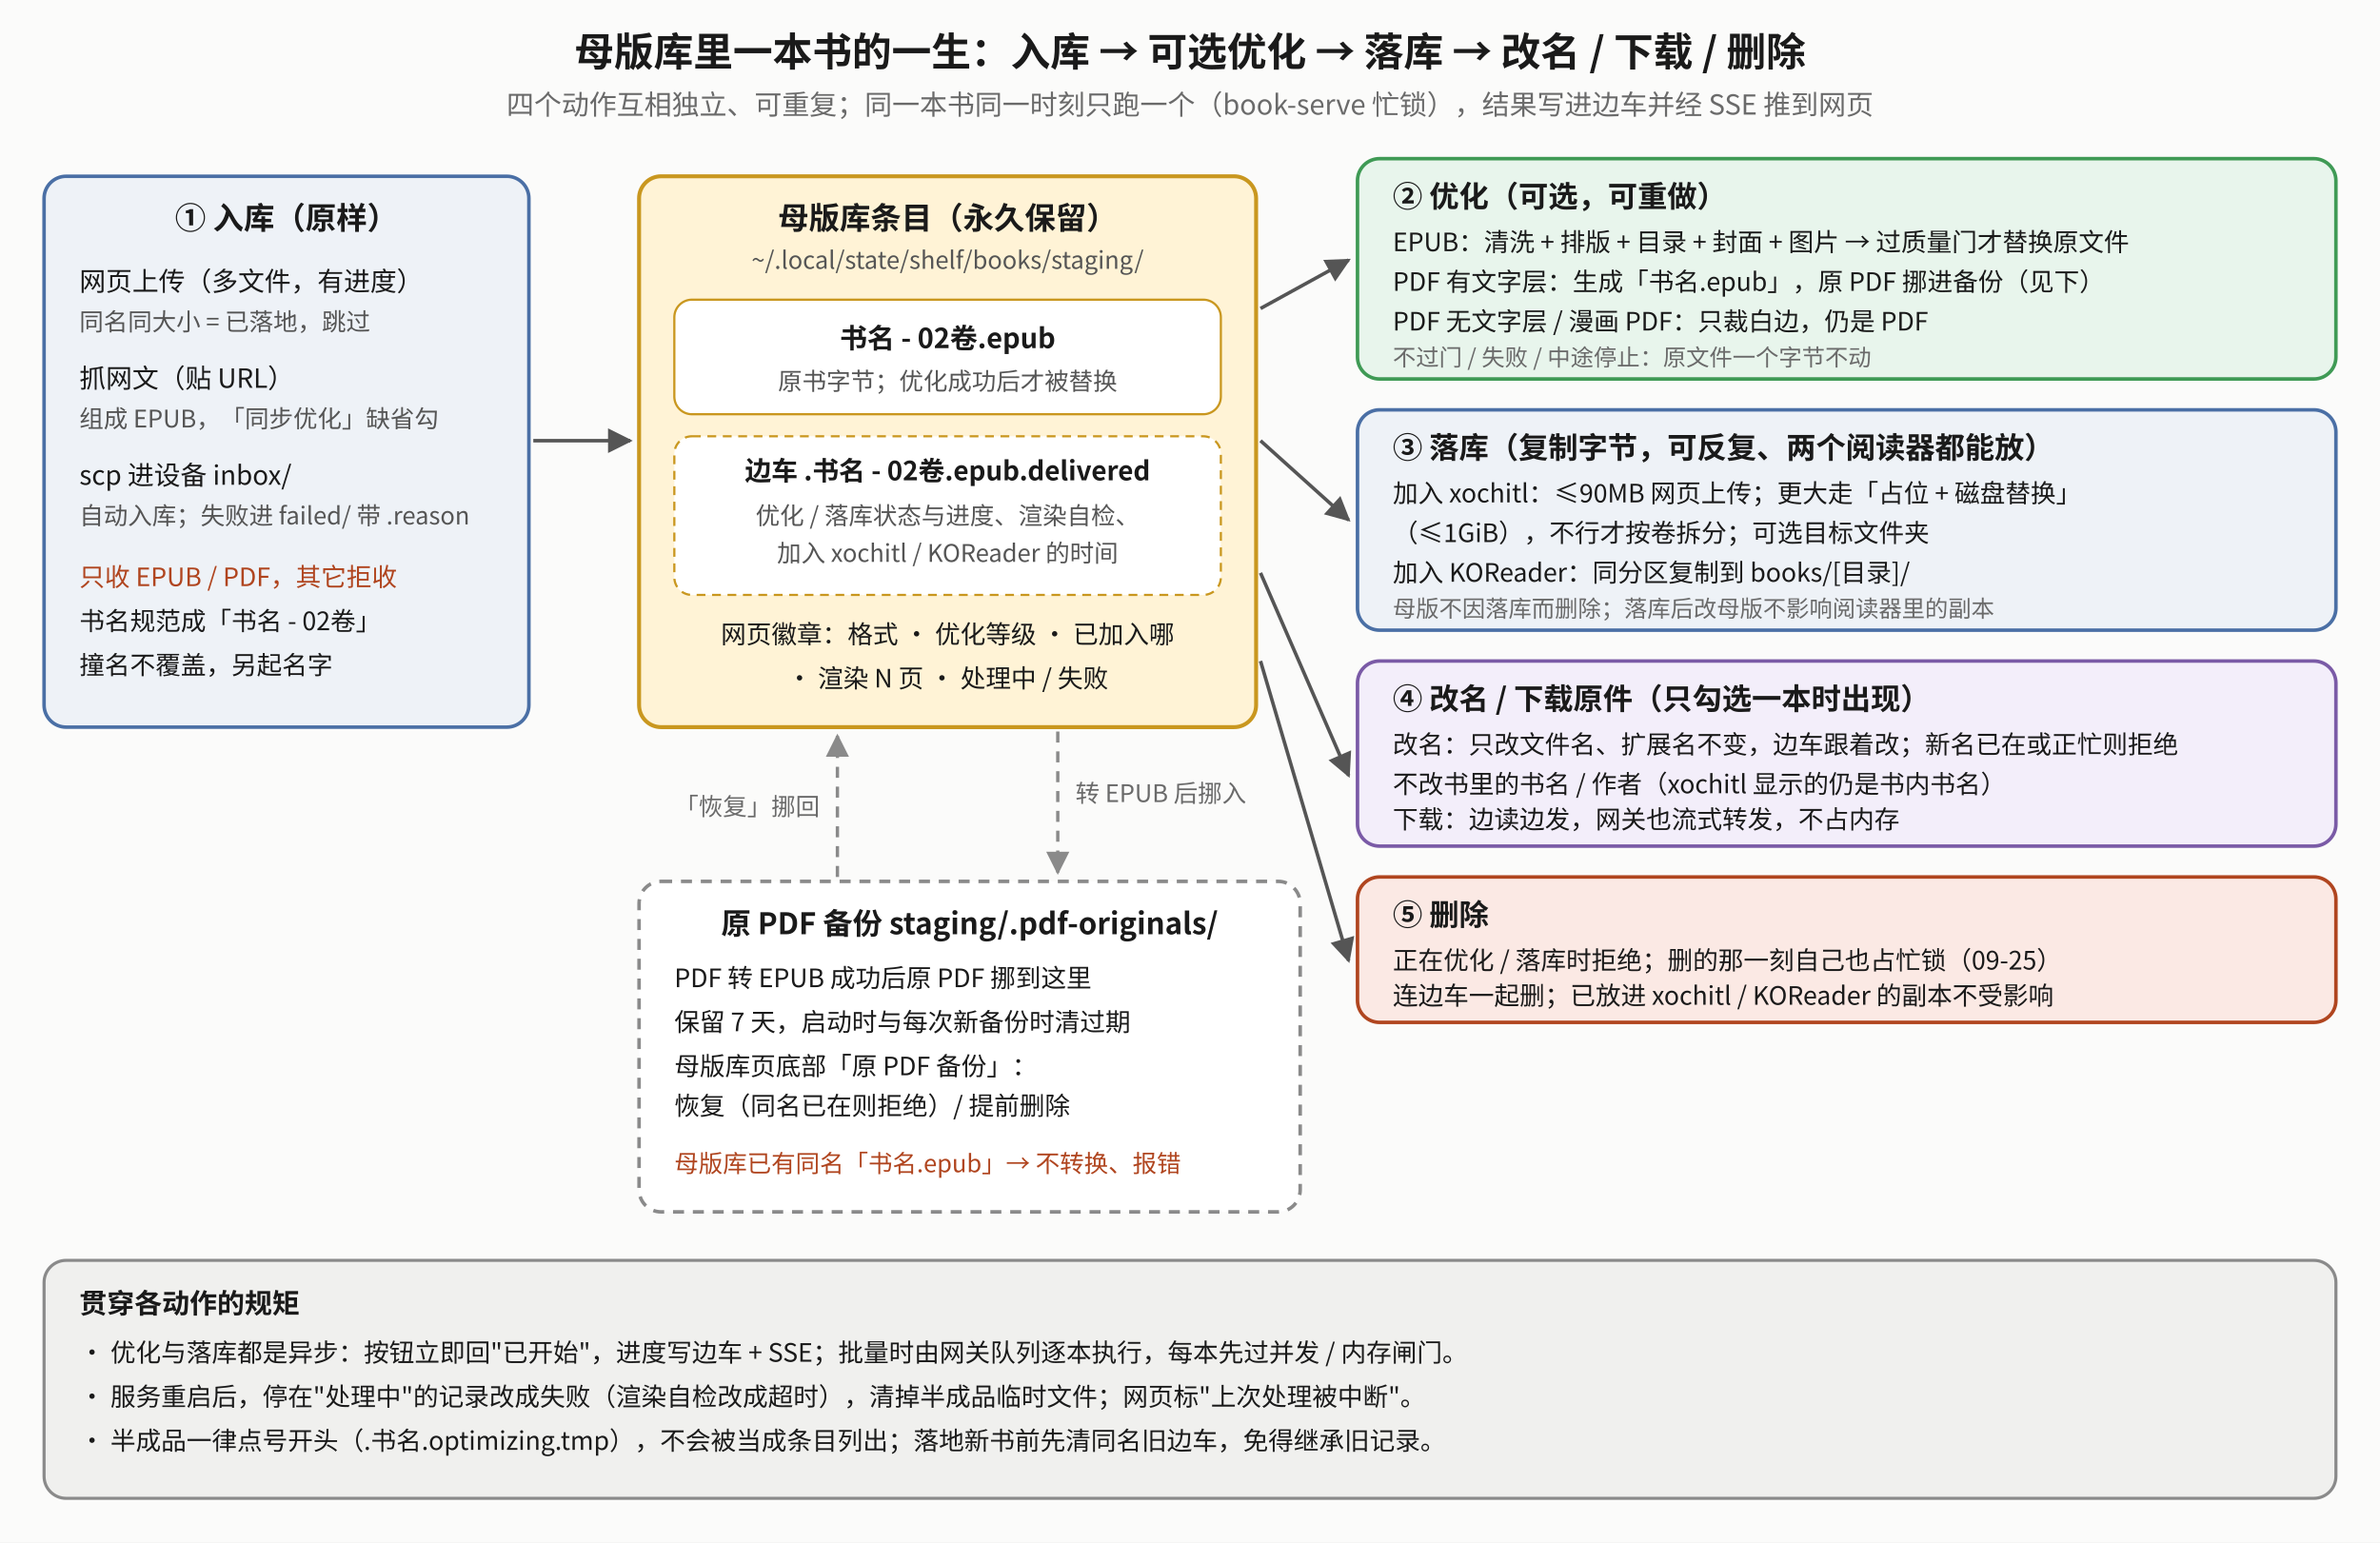
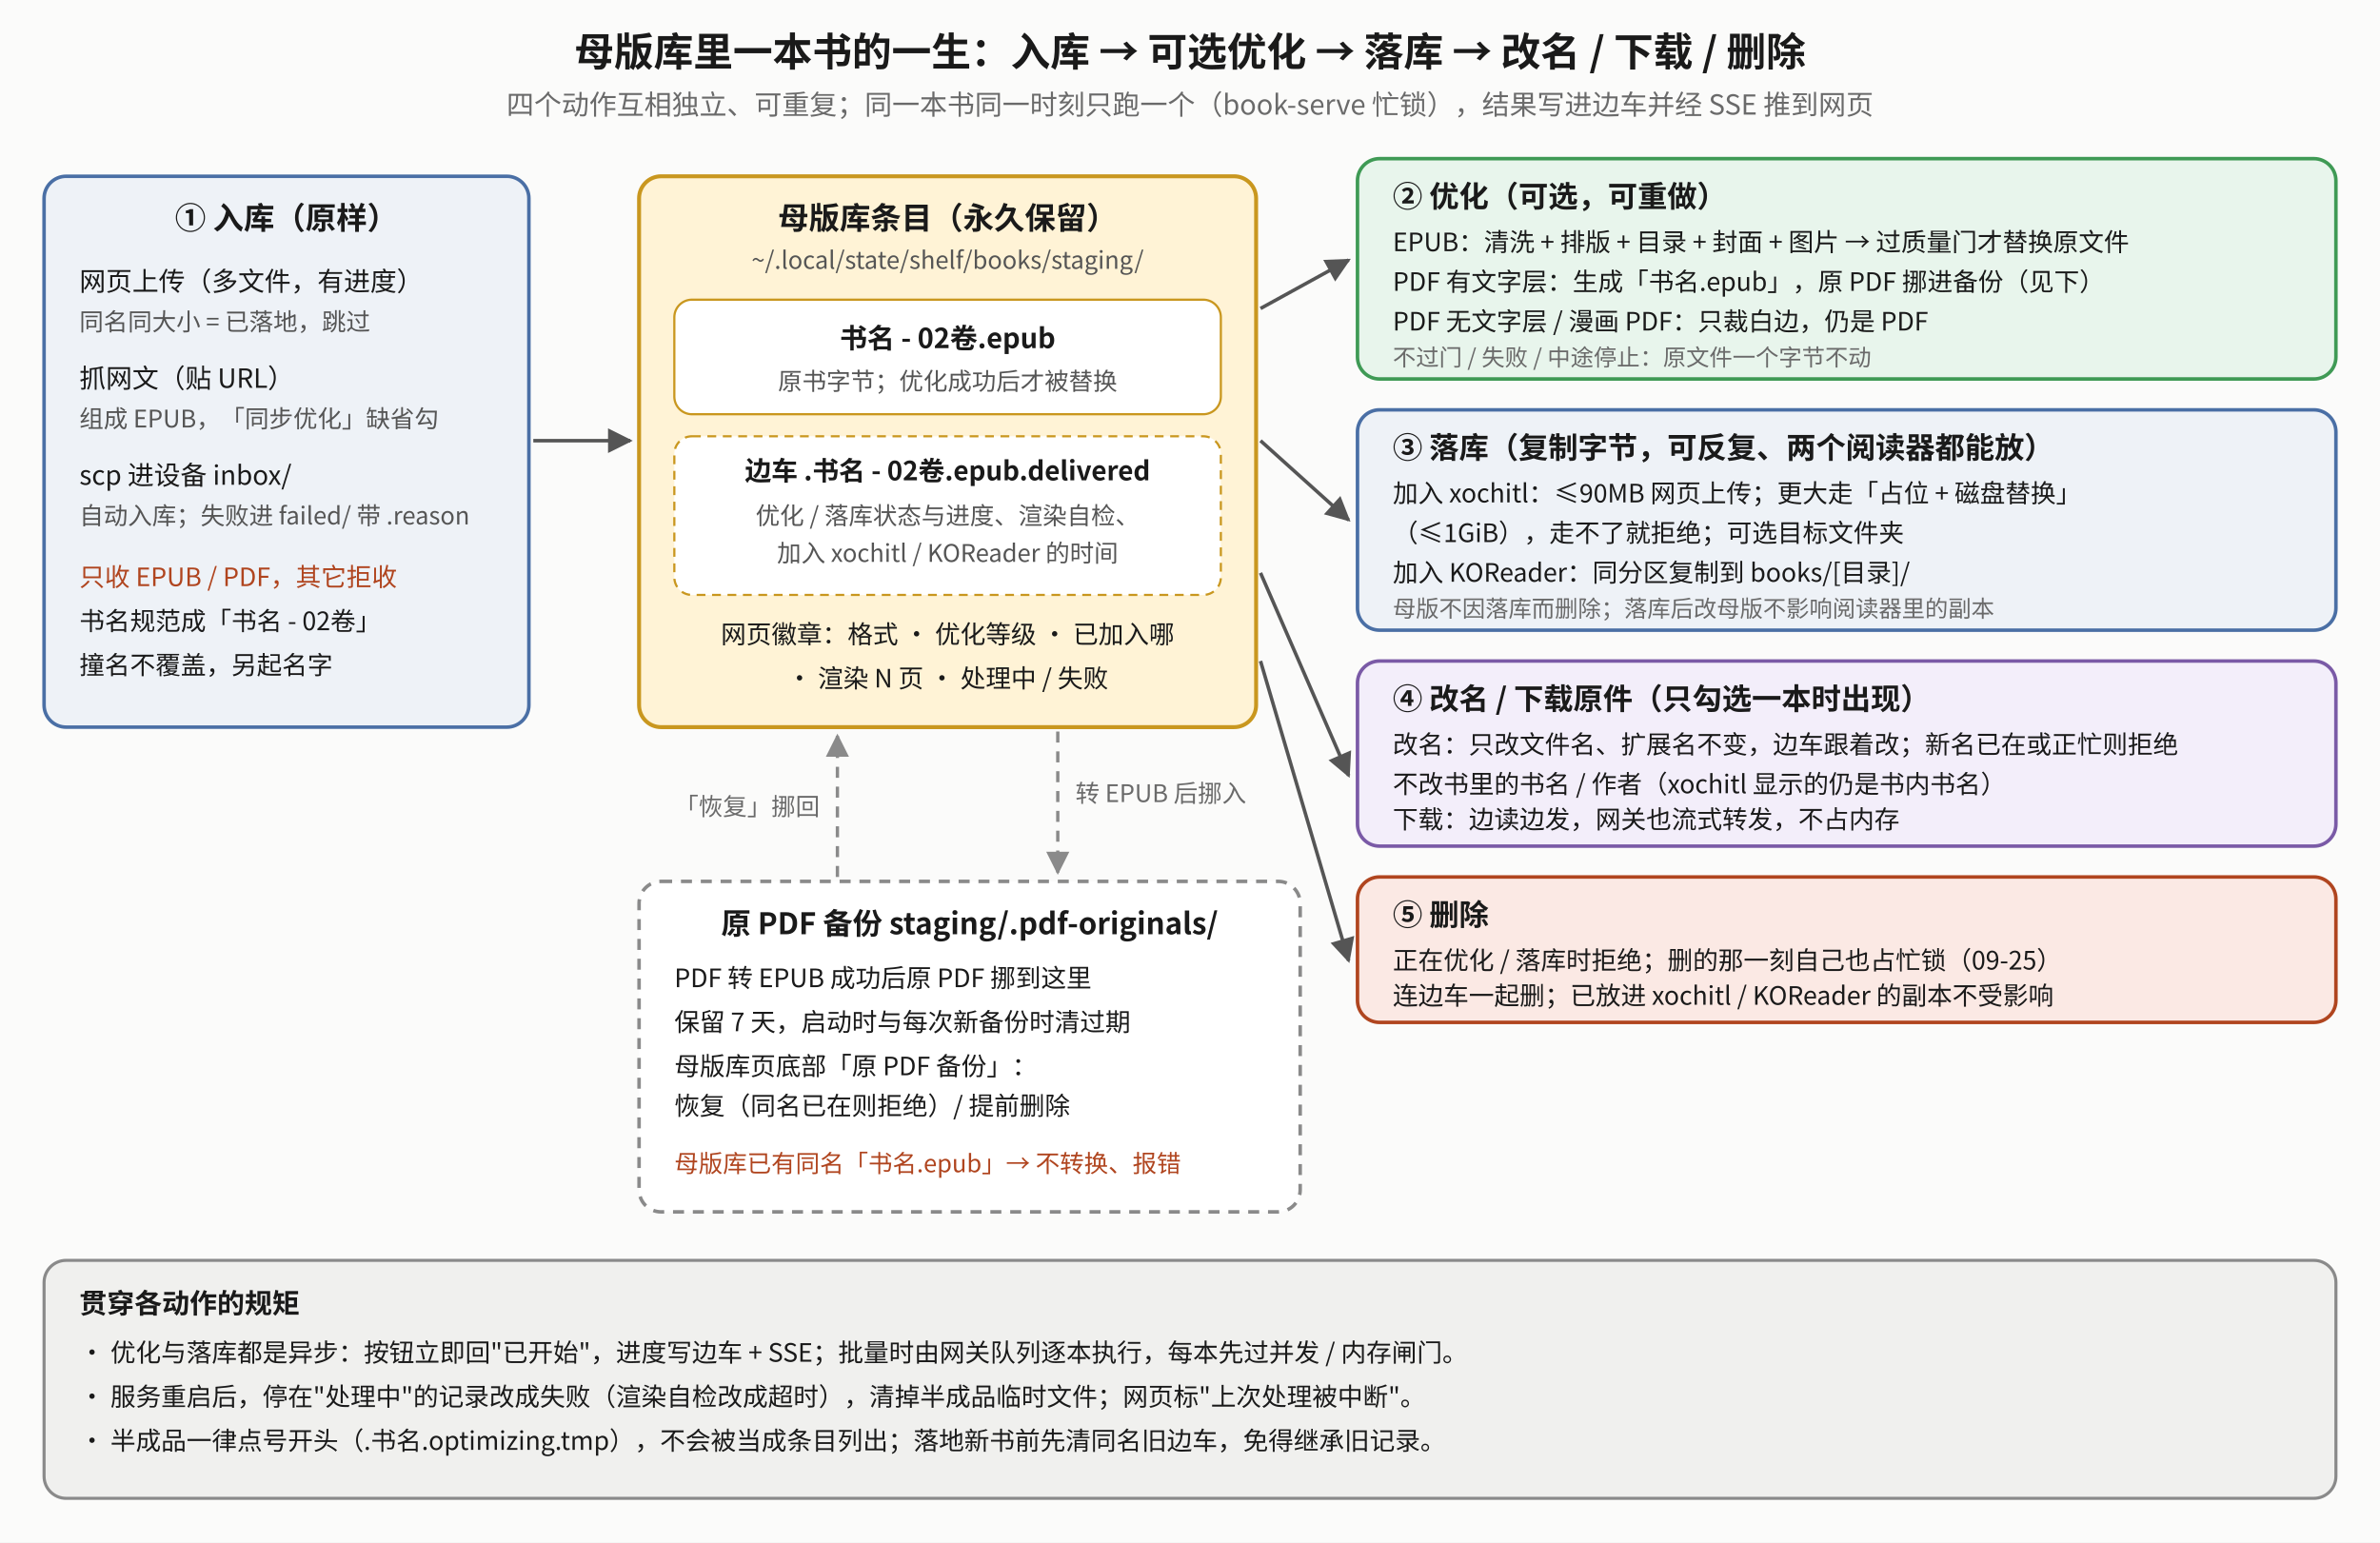
<svg xmlns="http://www.w3.org/2000/svg" width="1080" height="700" viewBox="0 0 1080 700" font-family="Noto Sans CJK SC, sans-serif">
  <defs>
    <marker id="a" viewBox="0 0 10 10" refX="9" refY="5" markerWidth="7" markerHeight="7" orient="auto-start-reverse">
      <path d="M0,0 L10,5 L0,10 z" fill="#555" />
    </marker>
    <marker id="ag" viewBox="0 0 10 10" refX="9" refY="5" markerWidth="7" markerHeight="7" orient="auto-start-reverse">
      <path d="M0,0 L10,5 L0,10 z" fill="#8a8a8a" />
    </marker>
  </defs>
  <rect width="1080" height="700" fill="#fbfbfa" />
  <text x="540" y="30" text-anchor="middle" font-size="18" font-weight="bold" fill="#1a1a1a">母版库里一本书的一生：入库 → 可选优化 → 落库 → 改名 / 下载 / 删除</text>
  <text x="540" y="52" text-anchor="middle" font-size="12.5" fill="#6a6a6a">四个动作互相独立、可重复；同一本书同一时刻只跑一个（book-serve 忙锁），结果写进边车并经 SSE 推到网页</text>
  <rect x="20" y="80" width="220" height="250" rx="10" fill="#eef2f7" stroke="#4a6fa5" stroke-width="1.6" />
  <text x="130" y="104" text-anchor="middle" font-size="14" font-weight="bold" fill="#1a1a1a">① 入库（原样）</text>
  <text x="36" y="132" font-size="12" fill="#1a1a1a">网页上传（多文件，有进度）</text>
  <text x="36" y="150" font-size="11" fill="#555">同名同大小 = 已落地，跳过</text>
  <text x="36" y="176" font-size="12" fill="#1a1a1a">抓网文（贴 URL）</text>
  <text x="36" y="194" font-size="11" fill="#555">组成 EPUB，「同步优化」缺省勾</text>
  <text x="36" y="220" font-size="12" fill="#1a1a1a">scp 进设备 inbox/</text>
  <text x="36" y="238" font-size="11" fill="#555">自动入库；失败进 failed/ 带 .reason</text>
  <text x="36" y="266" font-size="11.5" fill="#b0451f">只收 EPUB / PDF，其它拒收</text>
  <text x="36" y="286" font-size="11.5" fill="#1a1a1a">书名规范成「书名 - 02卷」</text>
  <text x="36" y="306" font-size="11.5" fill="#1a1a1a">撞名不覆盖，另起名字</text>
  <line x1="242" y1="200" x2="286" y2="200" stroke="#555" stroke-width="1.6" marker-end="url(#a)" />
  <rect x="290" y="80" width="280" height="250" rx="10" fill="#fff3d6" stroke="#c9971f" stroke-width="1.8" />
  <text x="430" y="104" text-anchor="middle" font-size="14" font-weight="bold" fill="#1a1a1a">母版库条目（永久保留）</text>
  <text x="430" y="122" text-anchor="middle" font-size="11" fill="#555">~/.local/state/shelf/books/staging/</text>
  <rect x="306" y="136" width="248" height="52" rx="8" fill="#ffffff" stroke="#c9971f" />
  <text x="430" y="158" text-anchor="middle" font-size="12.5" font-weight="bold" fill="#1a1a1a">书名 - 02卷.epub</text>
  <text x="430" y="177" text-anchor="middle" font-size="11" fill="#555">原书字节；优化成功后才被替换</text>
  <rect x="306" y="198" width="248" height="72" rx="8" fill="#ffffff" stroke="#c9971f" stroke-dasharray="4 3" />
  <text x="430" y="218" text-anchor="middle" font-size="12" font-weight="bold" fill="#1a1a1a">边车 .书名 - 02卷.epub.delivered</text>
  <text x="430" y="238" text-anchor="middle" font-size="11" fill="#555">优化 / 落库状态与进度、渲染自检、</text>
  <text x="430" y="255" text-anchor="middle" font-size="11" fill="#555">加入 xochitl / KOReader 的时间</text>
  <text x="430" y="292" text-anchor="middle" font-size="11.5" fill="#1a1a1a">网页徽章：格式 · 优化等级 · 已加入哪</text>
  <text x="430" y="312" text-anchor="middle" font-size="11.5" fill="#1a1a1a">· 渲染 N 页 · 处理中 / 失败</text>
  <line x1="572" y1="140" x2="612" y2="118" stroke="#555" stroke-width="1.6" marker-end="url(#a)" />
  <line x1="572" y1="200" x2="612" y2="236" stroke="#555" stroke-width="1.6" marker-end="url(#a)" />
  <line x1="572" y1="260" x2="612" y2="352" stroke="#555" stroke-width="1.6" marker-end="url(#a)" />
  <line x1="572" y1="300" x2="612" y2="436" stroke="#555" stroke-width="1.6" marker-end="url(#a)" />
  <rect x="616" y="72" width="444" height="100" rx="10" fill="#e8f5ec" stroke="#3f9a55" stroke-width="1.6" />
  <text x="632" y="94" font-size="13.5" font-weight="bold" fill="#1a1a1a">② 优化（可选，可重做）</text>
  <text x="632" y="114" font-size="11.5" fill="#1a1a1a">EPUB：清洗 + 排版 + 目录 + 封面 + 图片 → 过质量门才替换原文件</text>
  <text x="632" y="132" font-size="11.5" fill="#1a1a1a">PDF 有文字层：生成「书名.epub」，原 PDF 挪进备份（见下）</text>
  <text x="632" y="150" font-size="11.5" fill="#1a1a1a">PDF 无文字层 / 漫画 PDF：只裁白边，仍是 PDF</text>
  <text x="632" y="166" font-size="10.5" fill="#6a6a6a">不过门 / 失败 / 中途停止：原文件一个字节不动</text>
  <rect x="616" y="186" width="444" height="100" rx="10" fill="#eef2f7" stroke="#4a6fa5" stroke-width="1.6" />
  <text x="632" y="208" font-size="13.5" font-weight="bold" fill="#1a1a1a">③ 落库（复制字节，可反复、两个阅读器都能放）</text>
  <text x="632" y="228" font-size="11.5" fill="#1a1a1a">加入 xochitl：≤90MB 网页上传；更大走「占位 + 磁盘替换」</text>
-   <text x="632" y="246" font-size="11.5" fill="#1a1a1a">（≤1GiB），不行才按卷拆分；可选目标文件夹</text>
+   <text x="632" y="246" font-size="11.5" fill="#1a1a1a">（≤1GiB），走不了就拒绝；可选目标文件夹</text>
  <text x="632" y="264" font-size="11.5" fill="#1a1a1a">加入 KOReader：同分区复制到 books/[目录]/</text>
  <text x="632" y="280" font-size="10.5" fill="#6a6a6a">母版不因落库而删除；落库后改母版不影响阅读器里的副本</text>
  <rect x="616" y="300" width="444" height="84" rx="10" fill="#f3eefa" stroke="#7a5aa6" stroke-width="1.6" />
  <text x="632" y="322" font-size="13.5" font-weight="bold" fill="#1a1a1a">④ 改名 / 下载原件（只勾选一本时出现）</text>
  <text x="632" y="342" font-size="11.5" fill="#1a1a1a">改名：只改文件名、扩展名不变，边车跟着改；新名已在或正忙则拒绝</text>
  <text x="632" y="360" font-size="11.5" fill="#1a1a1a">不改书里的书名 / 作者（xochitl 显示的仍是书内书名）</text>
  <text x="632" y="376" font-size="11.5" fill="#1a1a1a">下载：边读边发，网关也流式转发，不占内存</text>
  <rect x="616" y="398" width="444" height="66" rx="10" fill="#fbe9e4" stroke="#b0451f" stroke-width="1.6" />
  <text x="632" y="420" font-size="13.5" font-weight="bold" fill="#1a1a1a">⑤ 删除</text>
  <text x="632" y="440" font-size="11.5" fill="#1a1a1a">正在优化 / 落库时拒绝；删的那一刻自己也占忙锁（09-25）</text>
  <text x="632" y="456" font-size="11.5" fill="#1a1a1a">连边车一起删；已放进 xochitl / KOReader 的副本不受影响</text>
  <rect x="290" y="400" width="300" height="150" rx="10" fill="#ffffff" stroke="#8a8a8a" stroke-width="1.6" stroke-dasharray="5 4" />
  <text x="440" y="424" text-anchor="middle" font-size="13.5" font-weight="bold" fill="#1a1a1a">原 PDF 备份 staging/.pdf-originals/</text>
  <text x="306" y="448" font-size="11.5" fill="#1a1a1a">PDF 转 EPUB 成功后原 PDF 挪到这里</text>
  <text x="306" y="468" font-size="11.5" fill="#1a1a1a">保留 7 天，启动时与每次新备份时清过期</text>
  <text x="306" y="488" font-size="11.5" fill="#1a1a1a">母版库页底部「原 PDF 备份」：</text>
  <text x="306" y="506" font-size="11.5" fill="#1a1a1a">恢复（同名已在则拒绝）/ 提前删除</text>
  <text x="306" y="532" font-size="11" fill="#b0451f">母版库已有同名「书名.epub」→ 不转换、报错</text>
  <line x1="480" y1="332" x2="480" y2="396" stroke="#8a8a8a" stroke-width="1.5" stroke-dasharray="5 4" marker-end="url(#ag)" />
  <text x="488" y="364" font-size="11" fill="#6a6a6a">转 EPUB 后挪入</text>
  <line x1="380" y1="398" x2="380" y2="334" stroke="#8a8a8a" stroke-width="1.5" stroke-dasharray="5 4" marker-end="url(#ag)" />
  <text x="372" y="370" text-anchor="end" font-size="11" fill="#6a6a6a">「恢复」挪回</text>
  <rect x="20" y="572" width="1040" height="108" rx="10" fill="#f0f0ee" stroke="#8a8a8a" stroke-width="1.4" />
  <text x="36" y="596" font-size="12.5" font-weight="bold" fill="#1a1a1a">贯穿各动作的规矩</text>
  <text x="36" y="618" font-size="11.5" fill="#1a1a1a">· 优化与落库都是异步：按钮立即回"已开始"，进度写边车 + SSE；批量时由网关队列逐本执行，每本先过并发 / 内存闸门。</text>
  <text x="36" y="638" font-size="11.5" fill="#1a1a1a">· 服务重启后，停在"处理中"的记录改成失败（渲染自检改成超时），清掉半成品临时文件；网页标"上次处理被中断"。</text>
  <text x="36" y="658" font-size="11.5" fill="#1a1a1a">· 半成品一律点号开头（.书名.optimizing.tmp），不会被当成条目列出；落地新书前先清同名旧边车，免得继承旧记录。</text>
</svg>
